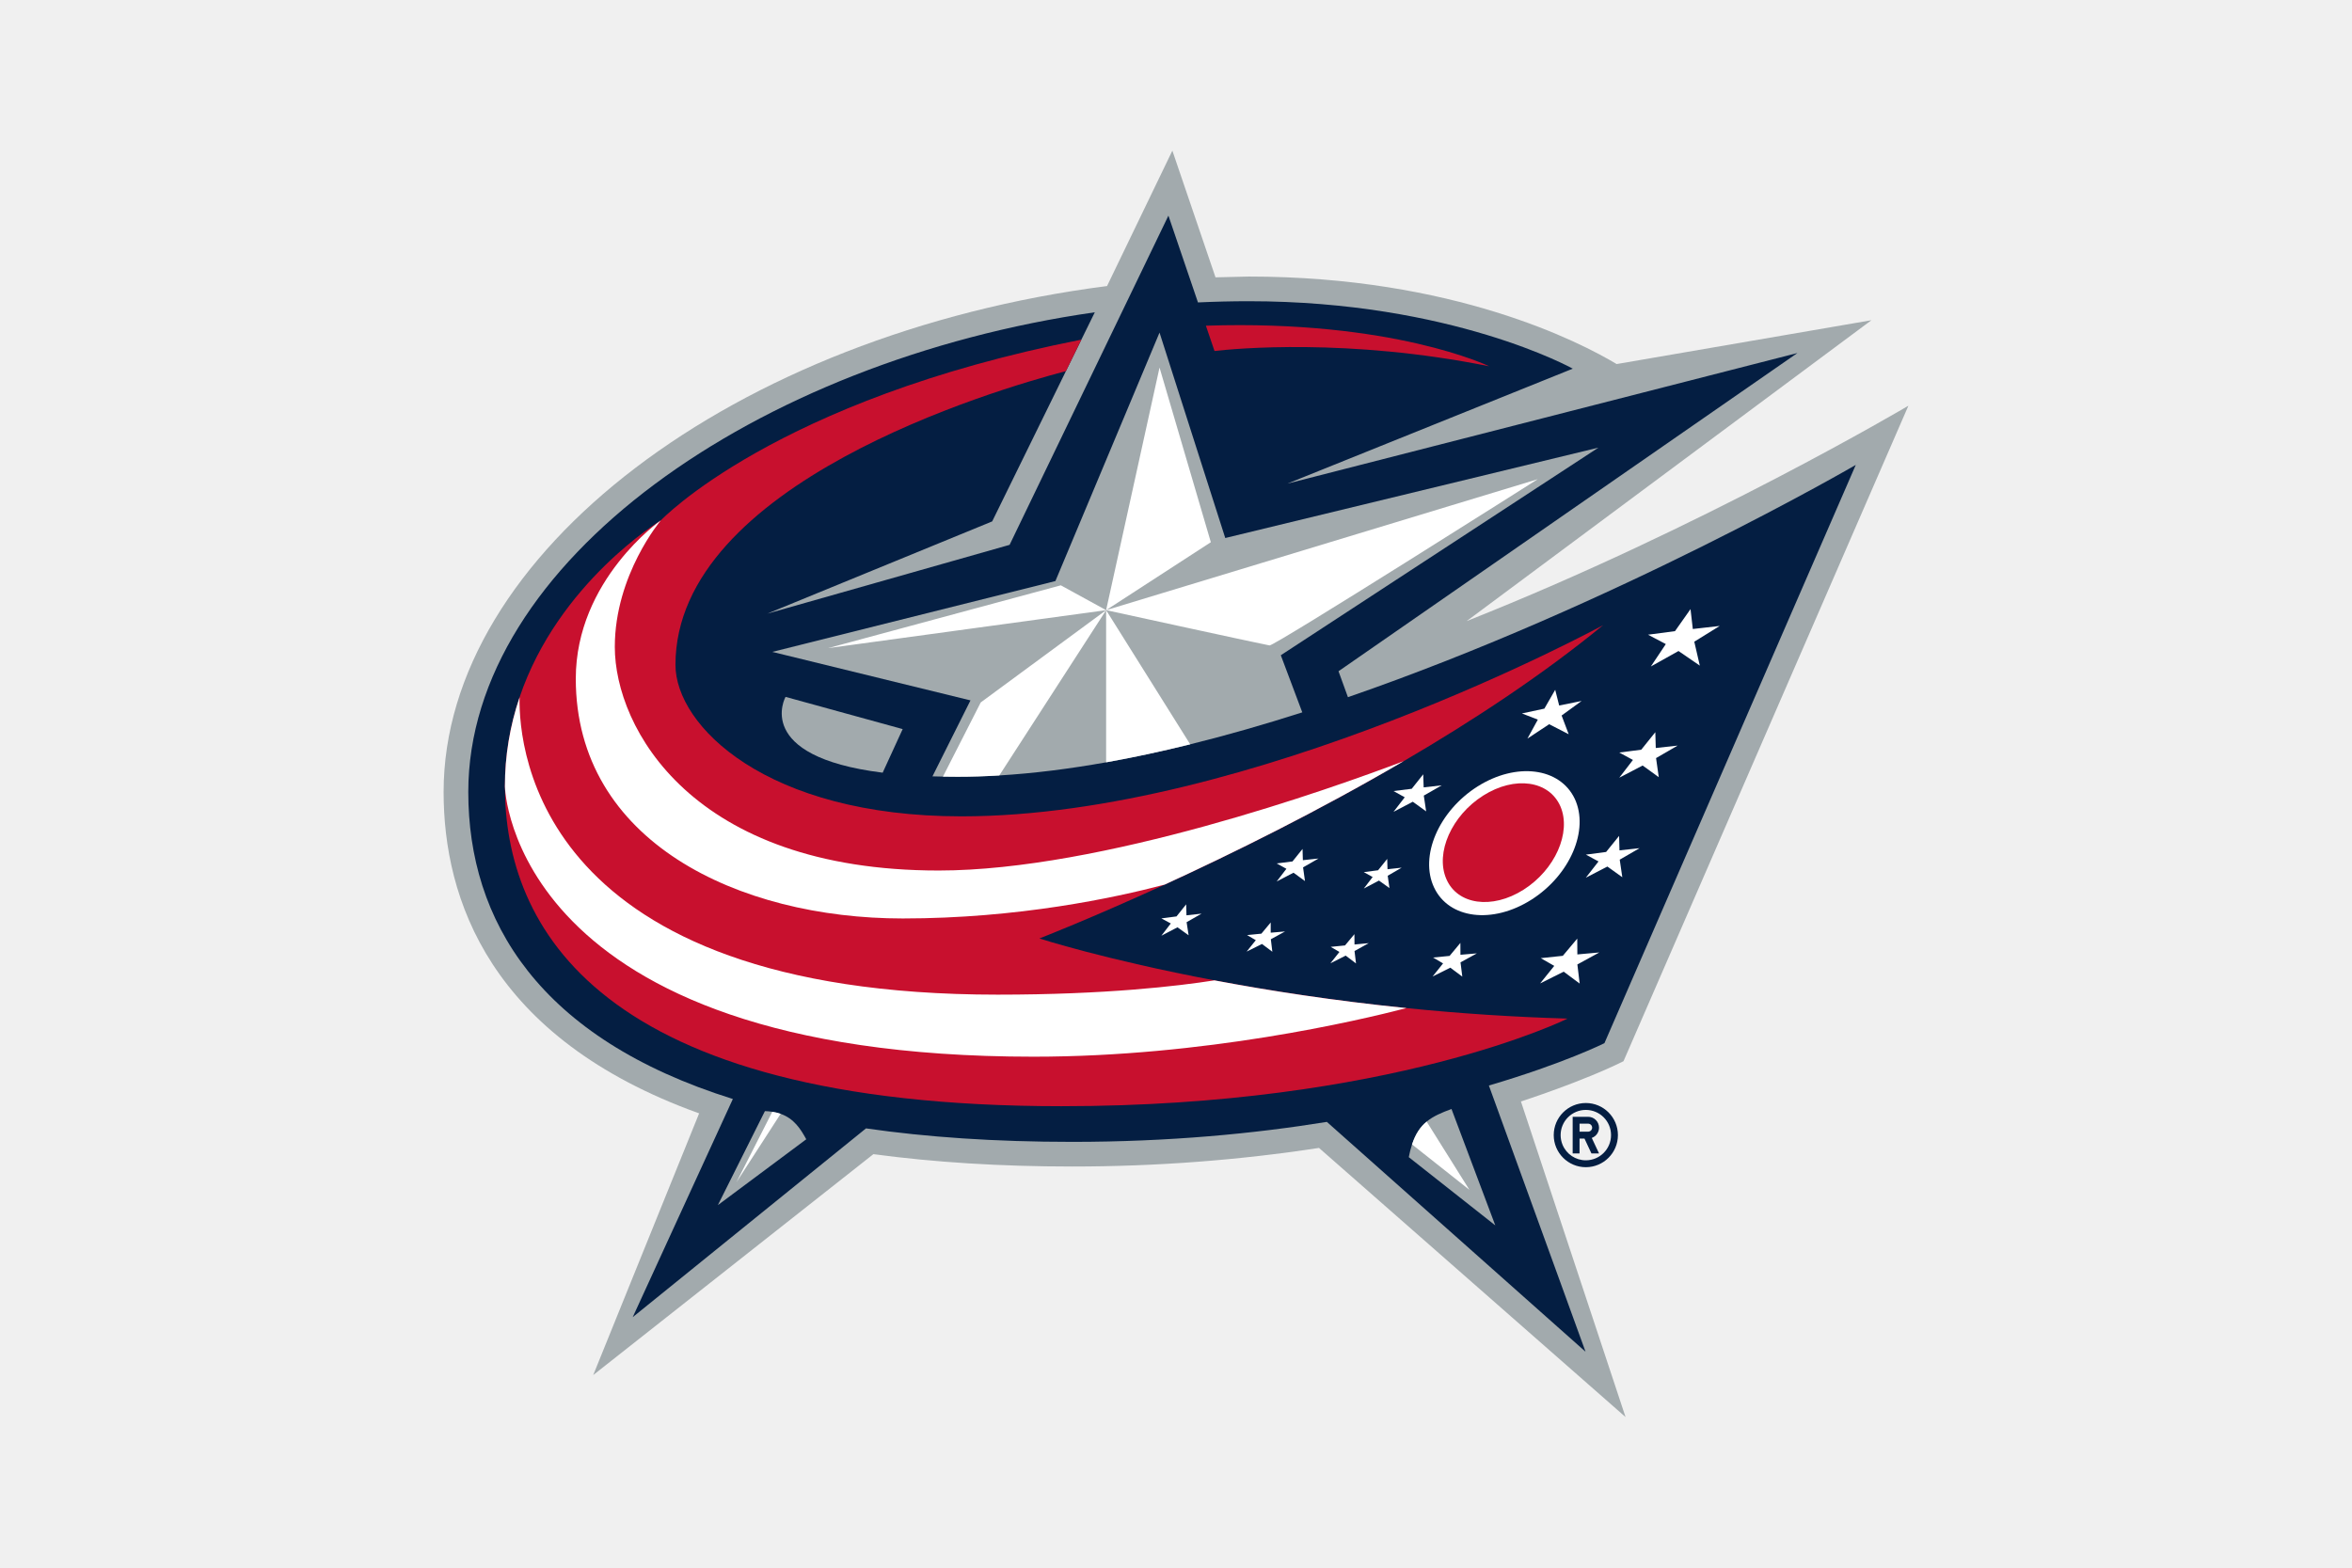
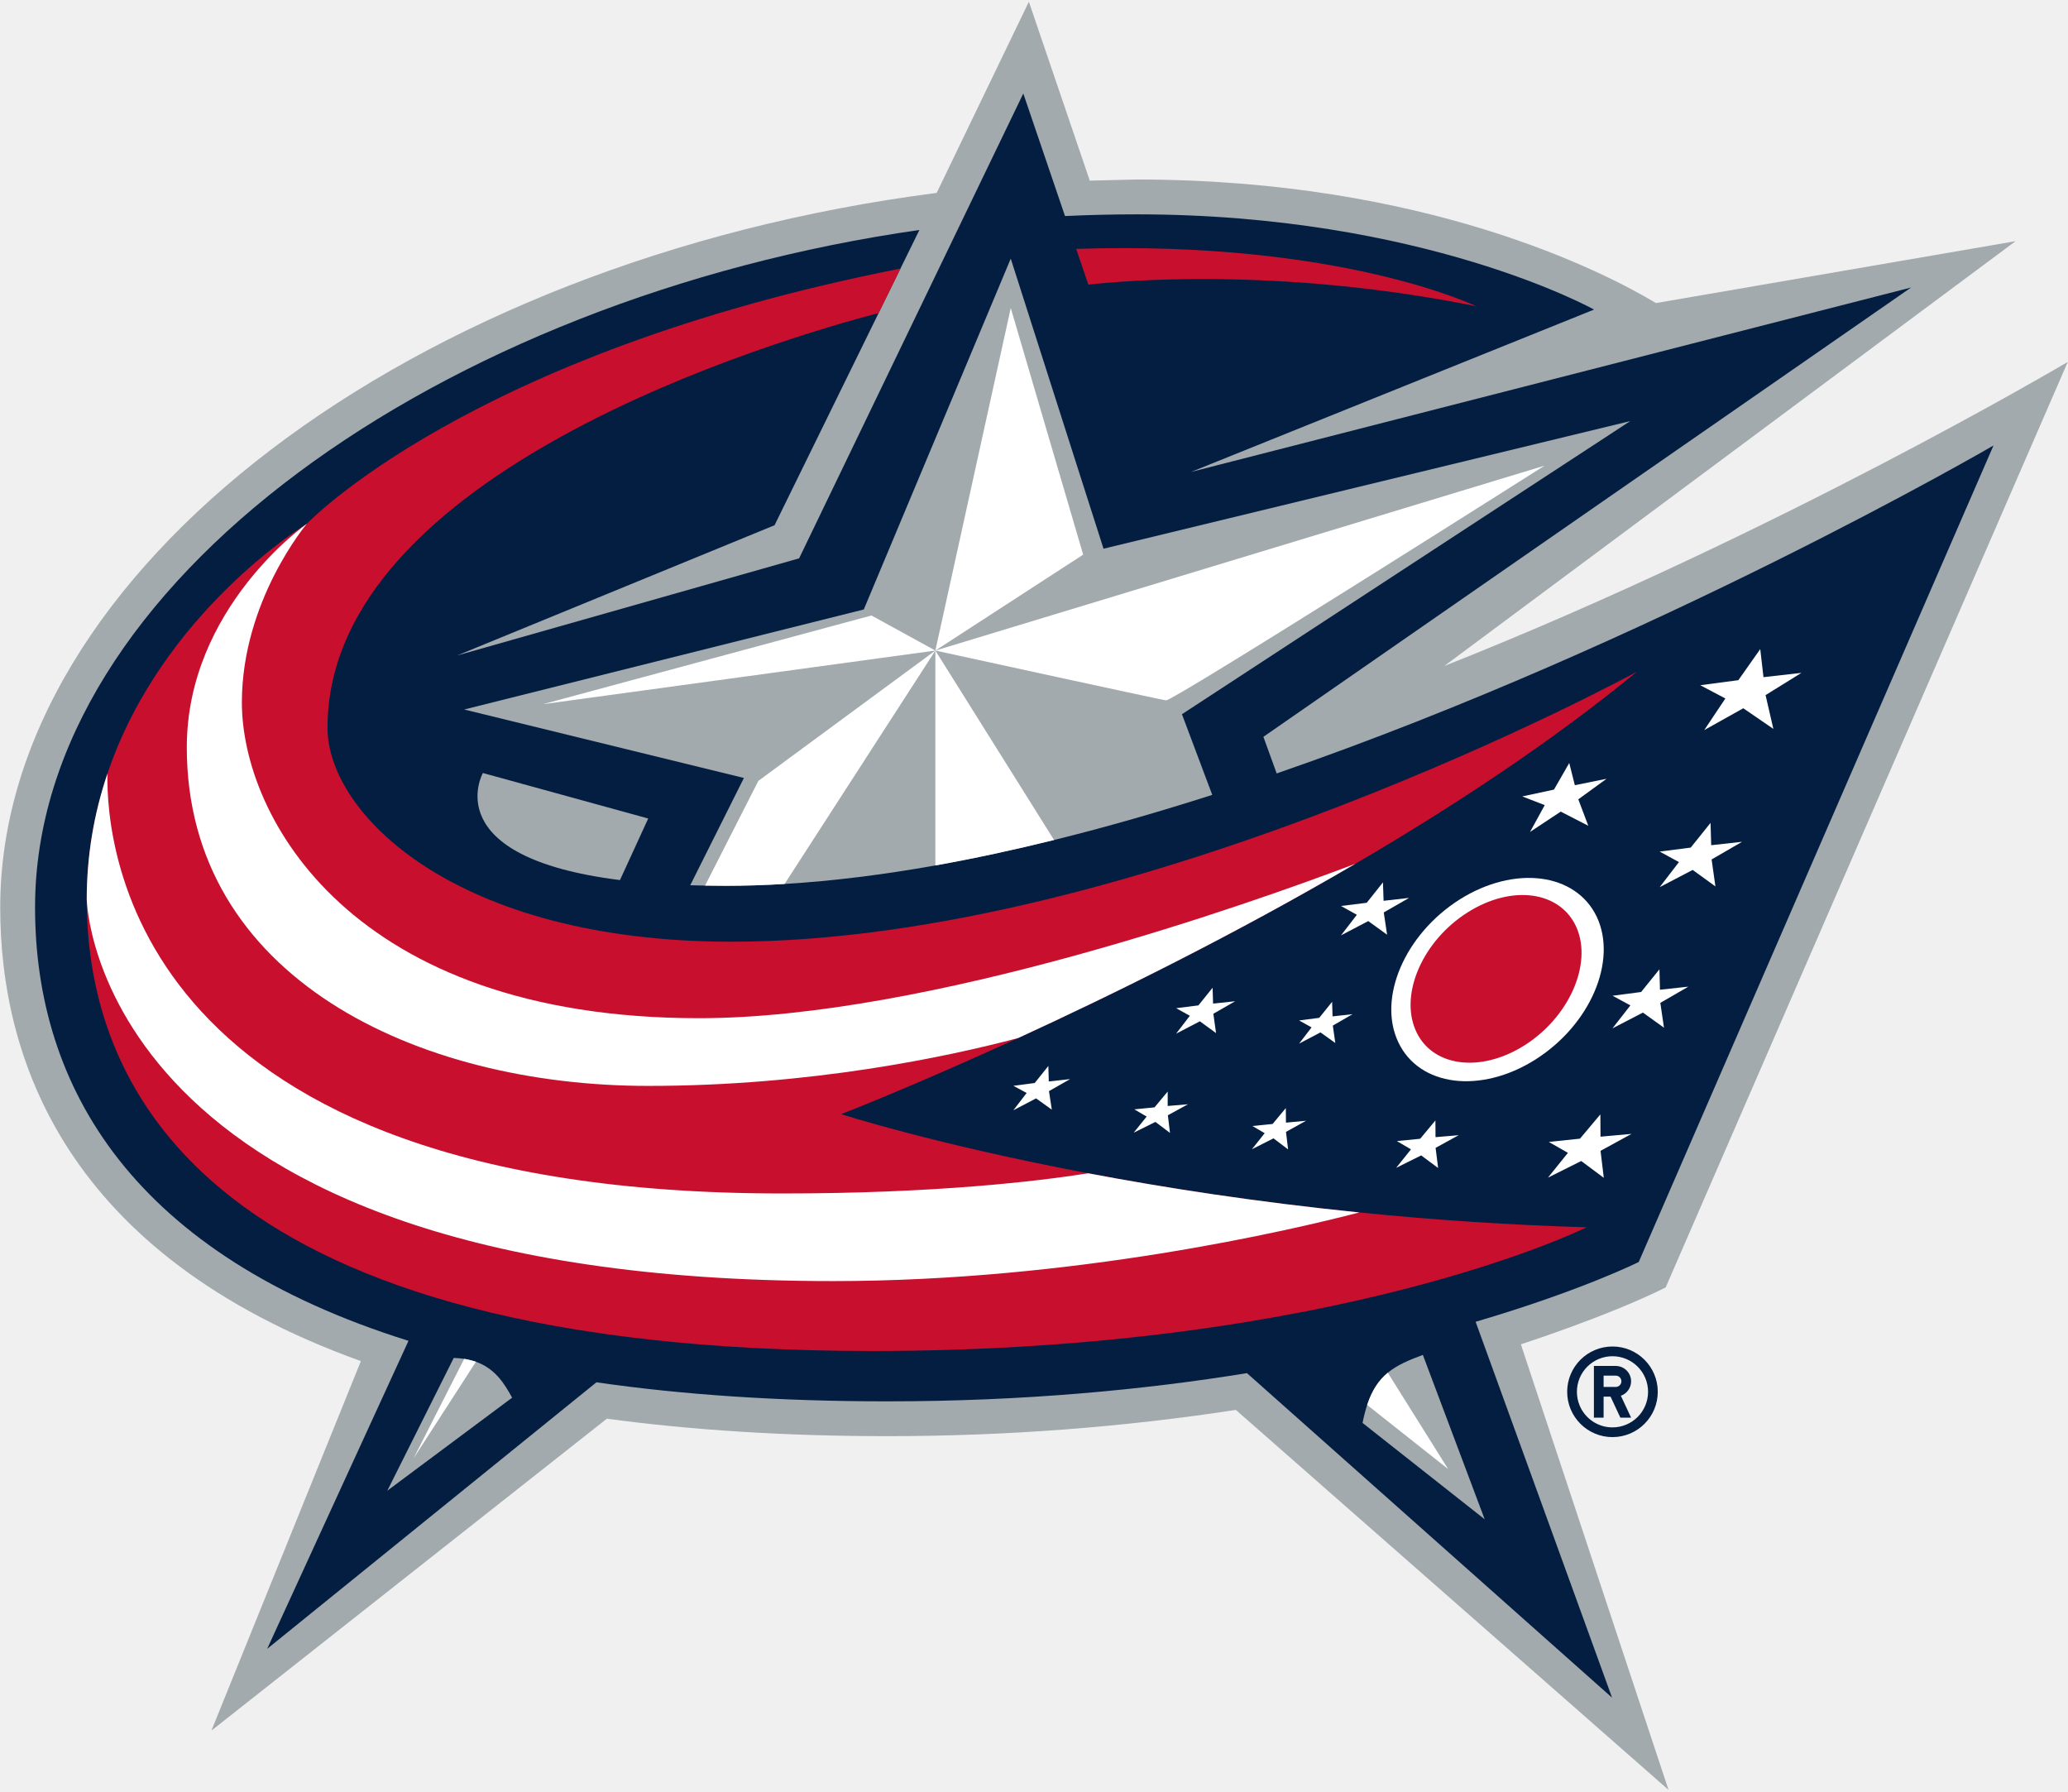
- <svg xmlns="http://www.w3.org/2000/svg" viewBox="0 0 960 640">
+ <svg xmlns="http://www.w3.org/2000/svg" width="598" height="518" viewBox="181 61 598 518">
  <path fill="#041e42" d="M647.28 450.3c-7.233 0-13.104 5.863-13.104 13.1 0 7.23 5.871 13.1 13.104 13.1s13.095-5.87 13.095-13.1c0-7.237-5.862-13.1-13.095-13.1m0 23.39a10.273 10.273 0 0 1-9.508-6.351 10.3 10.3 0 0 1-.781-3.939 10.275 10.275 0 0 1 10.289-10.282c5.685 0 10.288 4.597 10.288 10.282s-4.603 10.29-10.288 10.29m5.383-13.325a4.43 4.43 0 0 0-1.303-3.14 4.45 4.45 0 0 0-3.142-1.298h-6.312v14.952h2.806v-6.073h2.013l2.835 6.073h3.103l-2.96-6.331a4.45 4.45 0 0 0 2.96-4.183M648.218 462h-3.506v-3.273h3.506c.901 0 1.639.733 1.639 1.638a1.644 1.644 0 0 1-1.64 1.635" />
  <path fill="#a2aaad" d="m662.654 433.235 116.281-267.601s-84.154 49.836-180.3 87.926l165.213-122.832-103.99 17.895c-14.881-8.914-66.608-35.722-150.157-35.722 0 0-7.323.172-13.574.323-3.067-9.02-17.611-51.724-17.611-51.724l-26.661 55.276c-152.266 19.58-270.79 109.509-270.79 206.548 0 43.366 18.61 100.4 104.293 131.203l-43.223 106.825 114.353-90.177c24.571 3.317 51.782 5.05 81.172 5.05 34.396 0 68.223-2.602 100.7-7.594L663.487 578.5 620.79 449.67s25.174-8.127 41.864-16.435" />
  <path fill="#041e42" d="M757.459 189.798s-98.069 57.104-207.283 94.82l-3.841-10.588 187.301-129.908-208.194 53.317 116.507-46.933s-49.334-27.534-132.248-27.534c-6.928 0-13.842.168-20.734.492L476.904 88.03l-64.822 134.398-98.894 28.087 91.785-37.655 30.101-61.36 6.307-12.85 5.481-11.164c-138.174 19.79-255.725 102.159-255.725 195.837 0 52.504 28.877 100.605 107.987 125.339l-40.869 89.056 95.217-77.061c24.657 3.57 52.614 5.503 84.187 5.503 39.56 0 74.376-3.368 103.919-8.155l105.584 93.833-39.457-108.68c30.711-9.035 47.166-17.291 47.166-17.291l102.588-236.071" />
  <path fill="#a2aaad" d="m360.275 315.446 8.164-17.798-47.808-13.152s-13.601 24.304 39.644 30.95" />
  <path fill="#a2aaad" d="m652.419 182.744-152.313 36.9-26.829-83.865-42.496 101.434-115.557 28.919 80.891 19.798-15.519 31.015c1.398.035 2.828.072 4.282.1 1.944.03 3.929.057 5.989.057 5.584 0 11.25-.178 17.011-.53 14.102-.847 28.714-2.704 43.6-5.356 11.315-2.02 22.792-4.501 34.32-7.354 15.218-3.755 30.54-8.18 45.746-13.044l-8.764-23.322zm-59.972 269.992c-4.089 1.52-7.436 2.927-10.142 5.152-2.551 2.106-4.527 4.948-5.968 9.314a43 43 0 0 0-1.326 5.202l35.312 27.858-17.876-47.525m-273.825 1.981a20 20 0 0 0-3.397-.84 25 25 0 0 0-3.015-.267l-19.209 38.38 36.085-26.887c-2.29-4.192-4.953-8.423-10.464-10.386" />
  <path fill="#c8102e" d="M495.677 400.226c-44.7-8.452-71.443-17.1-71.443-17.1s20.636-7.993 51.135-21.987c27.223-12.497 62.314-29.769 97.566-50.405 28.354-16.583 56.818-35.327 81.394-55.513 0 0-143.055 78.048-261.874 78.048-79.815 0-116.755-37.019-116.755-61.85 0-73.984 130.227-112.266 159.375-119.916l6.307-12.85c-125.125 24.63-171.655 73.786-171.655 73.786s-41.825 25.297-57.661 72.244a113 113 0 0 0-5.982 36.373c0 56.567 37.072 130.543 227.147 130.543 134.805 0 206.565-35.76 206.565-35.76a919 919 0 0 1-65.72-4.294c-29.813-3.015-56.306-7.144-78.398-11.32zm112.134-250.703s-39.191-19.078-115.612-16.561l3.519 10.333c8.45-.975 54.467-5.351 112.093 6.228" />
  <path fill="#fff" d="M368.429 374.959c47.093 0 86.489-8.417 106.939-13.82 27.224-12.496 62.315-29.768 97.567-50.405-29.622 11.233-123.371 44.65-189.778 44.65-100.739 0-132.215-58.354-132.215-91.285 0-29.442 18.785-51.66 18.785-51.66s-34.711 24.248-34.711 64.639c0 66.447 66.383 97.88 133.413 97.88" />
  <path fill="#fff" d="M407.177 406.06c-187.198 0-195.518-99.718-195.111-121.378a113 113 0 0 0-5.983 36.373S208.03 431.39 421.899 431.39c69.629 0 132.309-14.683 152.176-19.844-29.812-3.015-56.305-7.144-78.397-11.32-14.846 2.336-44.382 5.835-88.501 5.835m235.562-79.988c-6.092-12.775-23.847-14.99-39.687-4.988-15.831 10.043-23.772 28.495-17.693 41.27 6.051 12.785 23.79 14.996 39.642 4.979 15.858-10.053 23.745-28.494 17.738-41.262" />
  <path fill="#fff" d="m484.275 373.675-.123-4.485-3.946 4.934-6.174.804 3.842 2.074-3.842 5.002 6.569-3.438 4.548 3.255-.818-5.351 6.109-3.48zm47.51-22.51-.142-4.583-4.096 5.097-6.437.815 3.951 2.19-3.965 5.172 6.87-3.576 4.676 3.407-.78-5.584 6.31-3.62zm34.548 3.695-.13-4.21-3.72 4.629-5.826.756 3.608 2.003-3.608 4.698 6.183-3.25 4.287 3.07-.716-5.038 5.704-3.298zm-47.676 25.904v-4.166l-3.809 4.565-5.833.576 3.56 2.086-3.751 4.663 6.284-3.116 4.218 3.177-.617-5.102 5.804-3.18zm34.201 4.817-.038-4.212-3.827 4.596-5.849.587 3.563 2.076-3.686 4.642 6.239-3.147 4.214 3.194-.607-5.067 5.805-3.216zm28.231-64.14-.181-5.332-4.69 5.905-7.439.928 4.581 2.545-4.581 5.941 7.877-4.122 5.447 3.938-.961-6.443 7.324-4.197zm46.597-27.66-4.247 7.748 8.875-5.875 7.97 4.096-2.889-7.648 8.159-5.932-9.159 1.845-1.619-6.412-4.419 7.693-9.168 1.965zm74.231-38.241-10.975 1.246-.936-8.116-6.331 8.988-11.013 1.453 7.259 3.832-6.103 9.137 11.288-6.305 8.695 5.964-2.257-9.767zm-58.1 134.1-.04-6.453-5.895 7.022-9.01.95 5.517 3.157-5.768 7.163 9.619-4.803 6.527 4.86-.941-7.803 8.962-4.901zm17.192-42.485-.153-5.902-5.299 6.556-8.262 1.086 5.163 2.784-5.182 6.643 8.806-4.56 6.085 4.364-1.052-7.173 8.096-4.69zm14.814-41.786-.186-6.454-5.734 7.143-8.976 1.154 5.573 3.033-5.573 7.254 9.536-4.986 6.581 4.763-1.1-7.792 8.801-5.1zm-79.747 79.573-4.408 5.301-6.742.668 4.083 2.391-4.283 5.353 7.232-3.605 4.903 3.652-.732-5.83 6.673-3.661-6.697.568zM473.278 150.055l-21.8 99.035 42.742-27.733zm154.369 45.573L451.478 249.09s64.729 14.128 66.698 14.401c1.994.29 109.471-67.863 109.471-67.863M485.798 303.865l-34.32-54.774v62.127c11.315-2.02 22.792-4.501 34.32-7.353m-100.92 13.183c1.944.03 3.929.056 5.988.056 5.585 0 11.251-.18 17.013-.53l43.599-67.483-51.181 37.674zM432.99 238.953l-94.956 25.637 113.444-15.5zm143.347 228.25 23.414 18.532-17.445-27.845c-2.552 2.106-4.528 4.947-5.969 9.314m-275.736 15.419 18.022-27.904a20.5 20.5 0 0 0-3.398-.841l-14.624 28.744" />
  <path fill="#c8102e" d="M605.429 324.766c-12.896 8.128-19.664 23.36-15.122 33.997 4.505 10.623 18.633 12.626 31.515 4.48 12.882-8.15 19.615-23.37 15.116-33.963-4.586-10.656-18.637-12.64-31.509-4.515" />
</svg>
